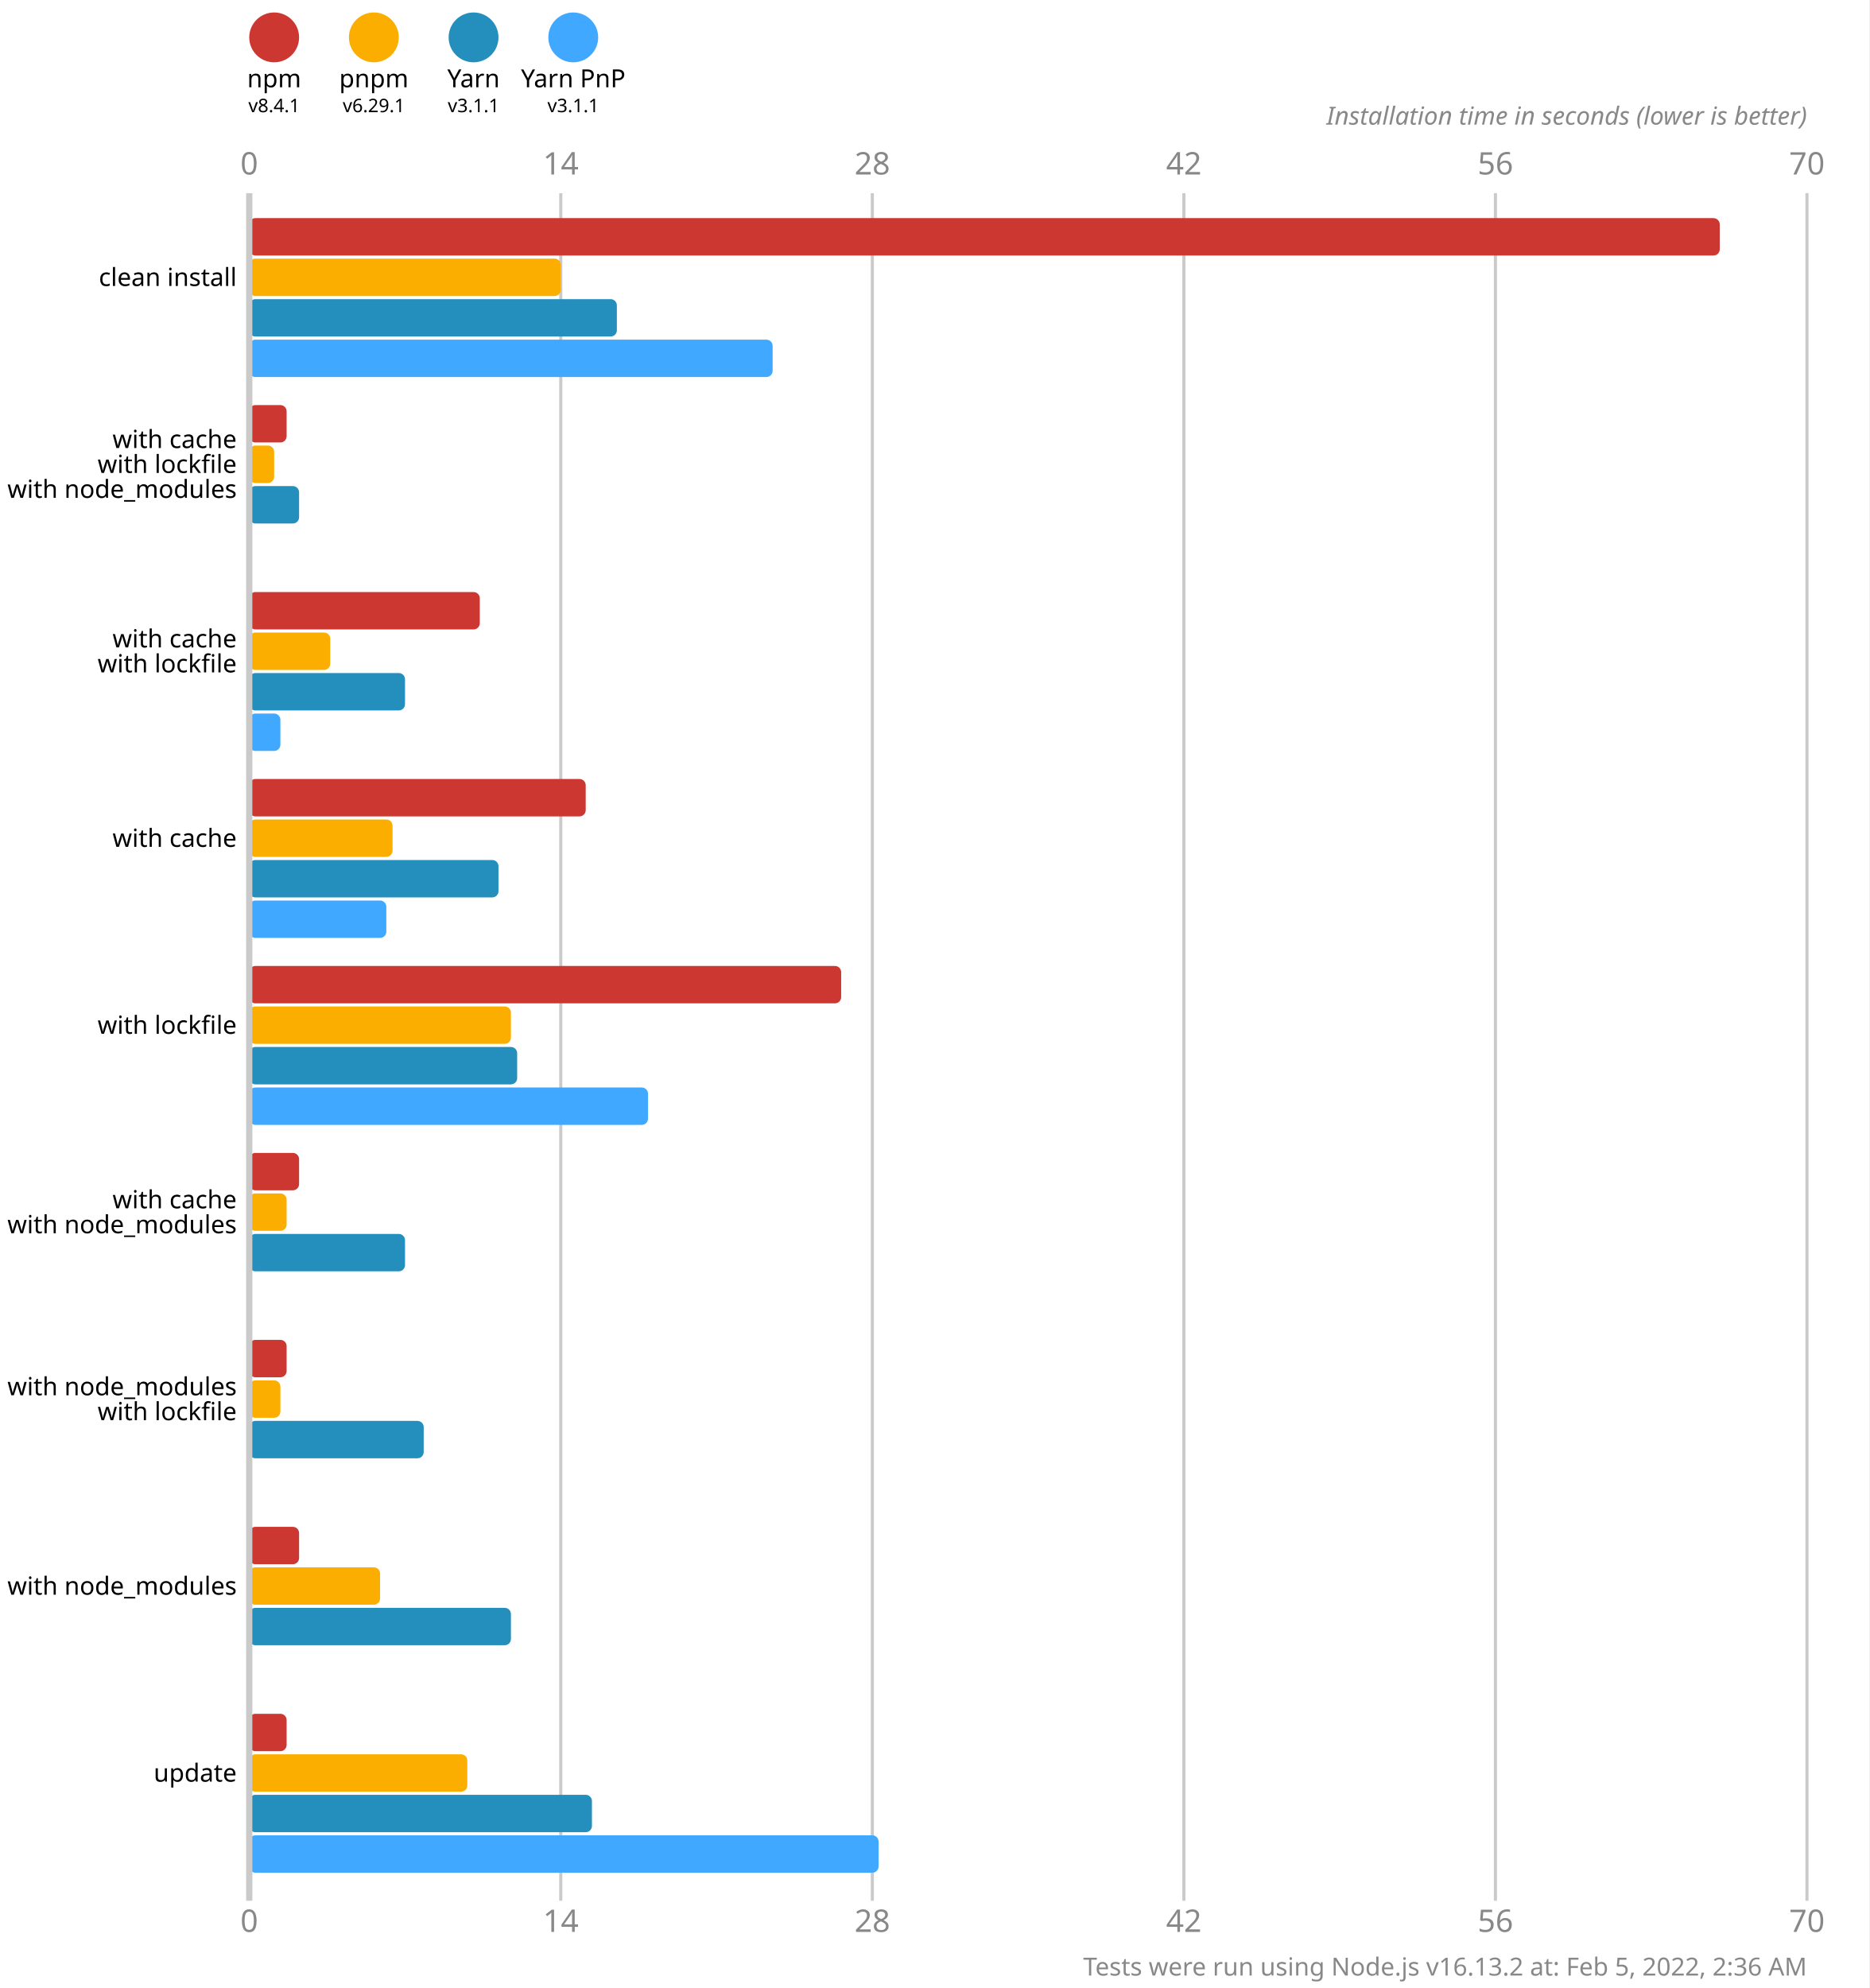
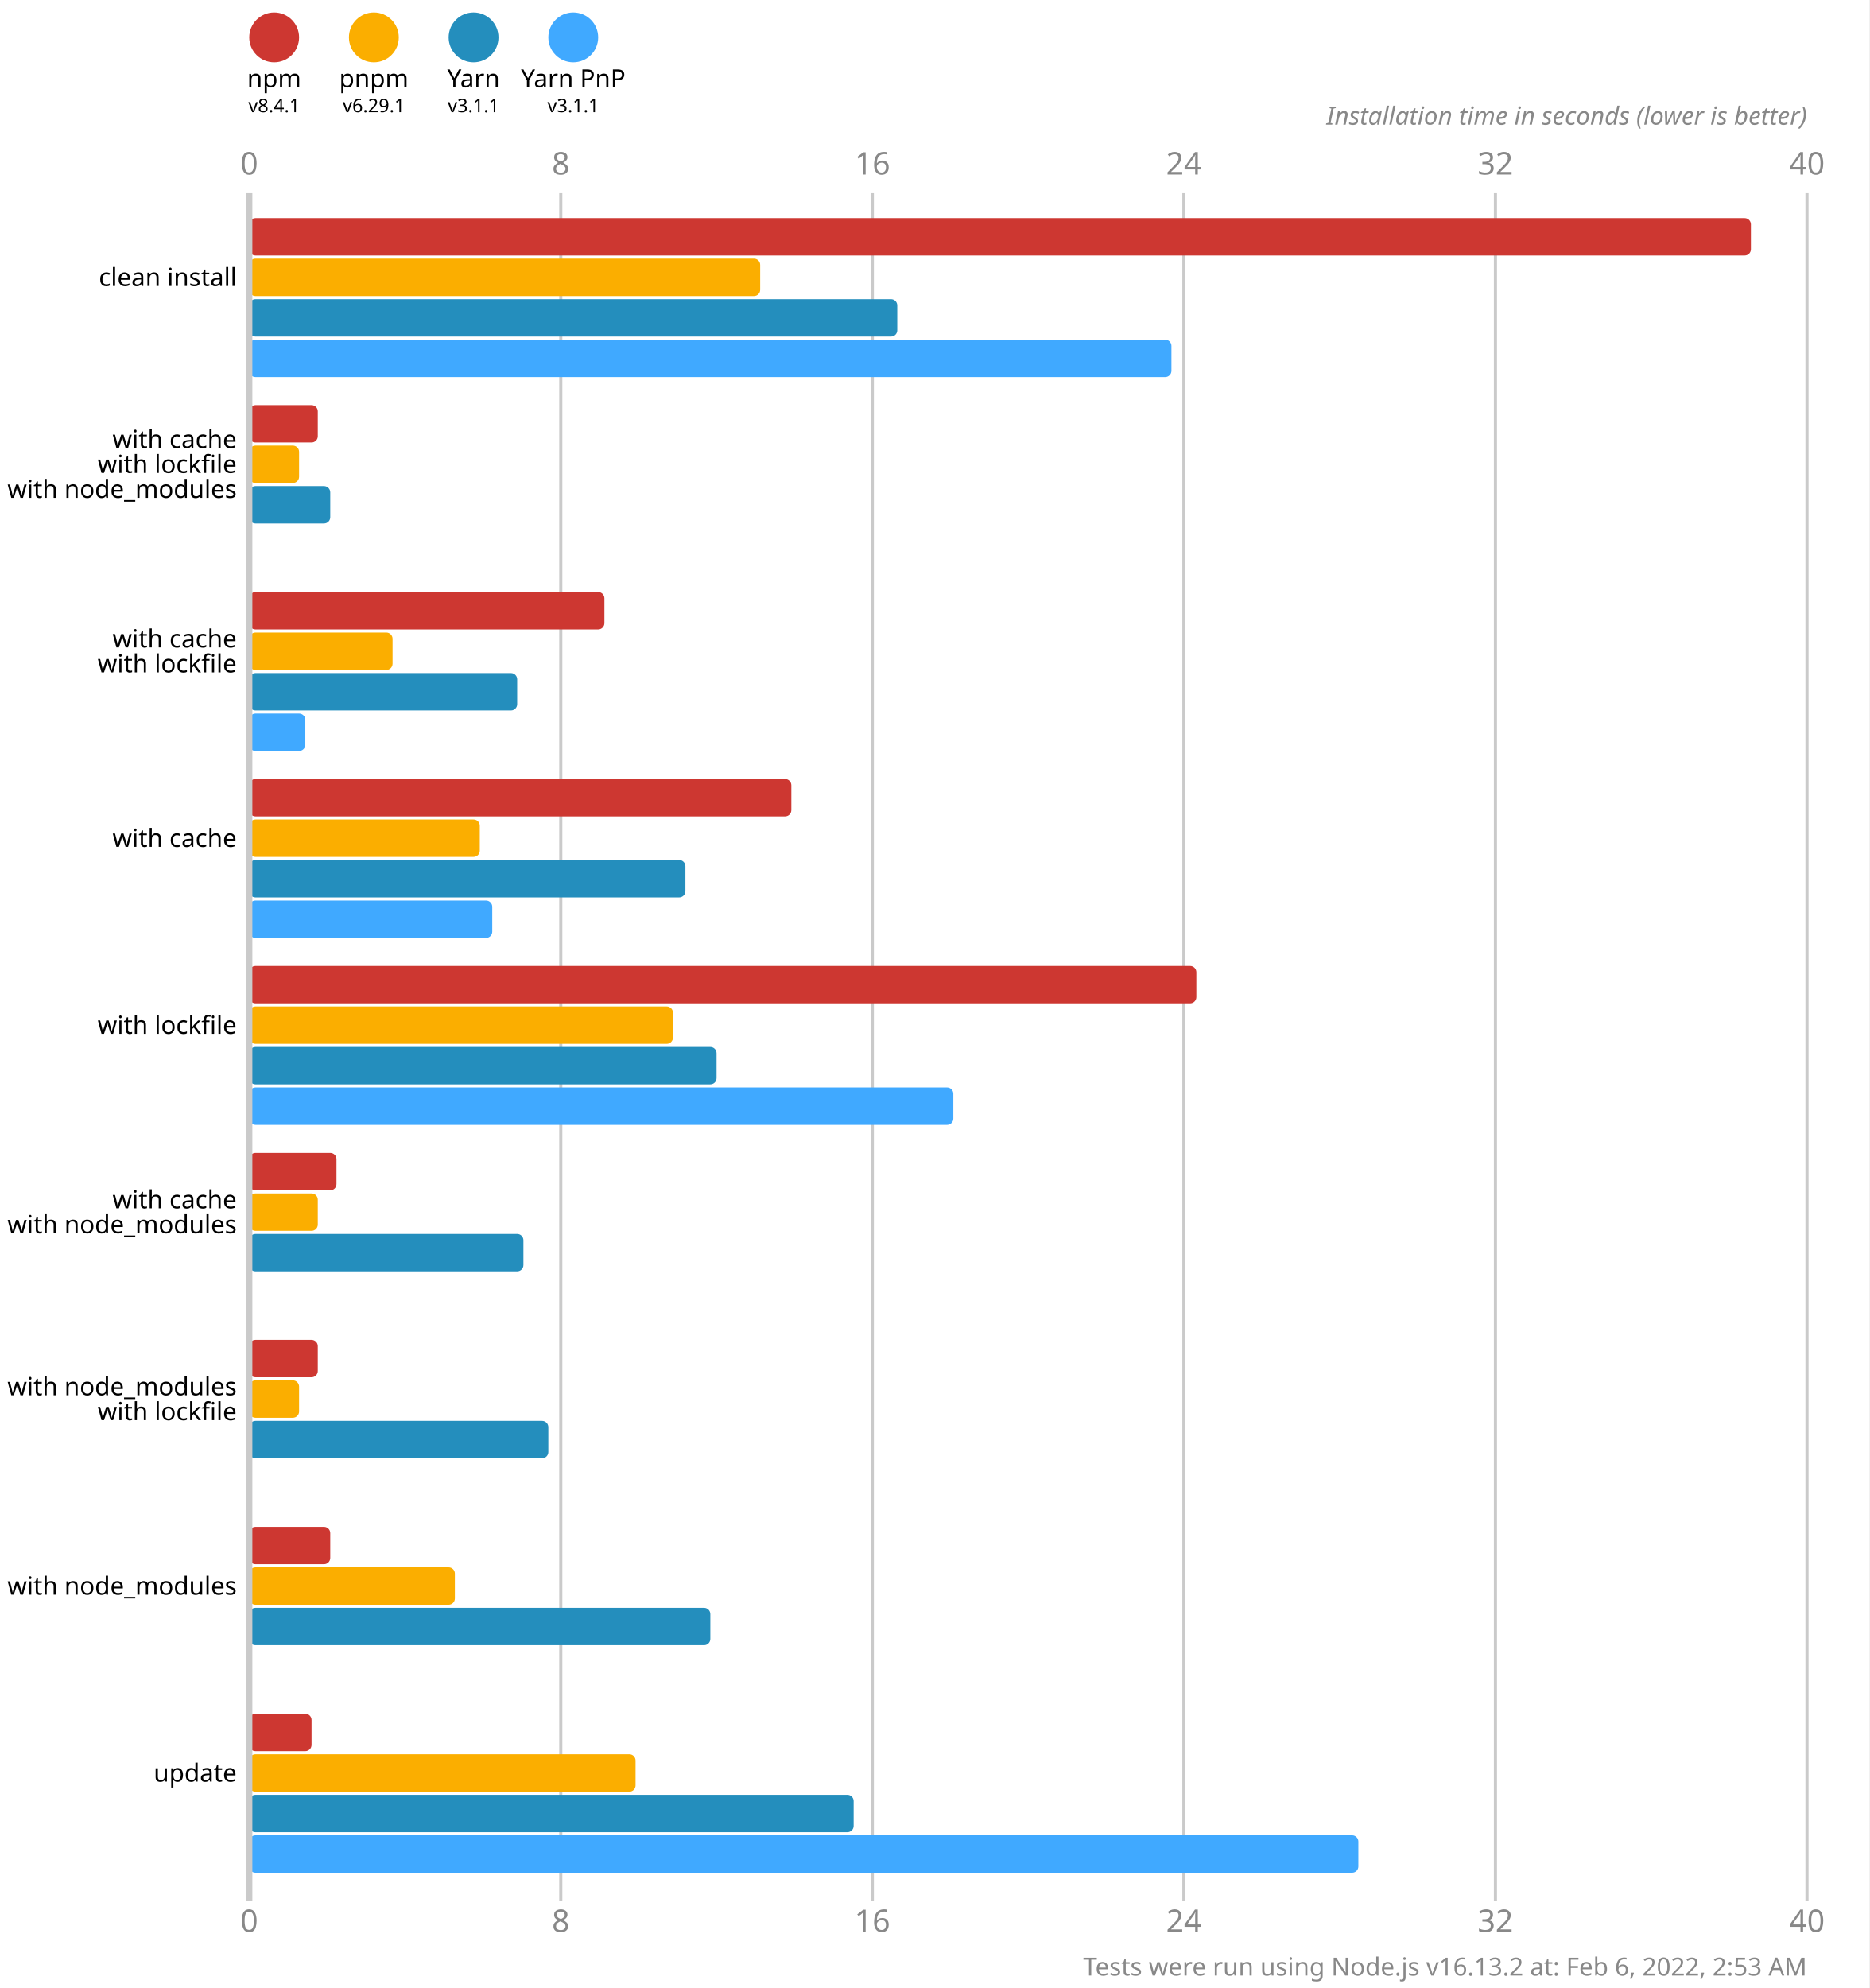
<svg xmlns="http://www.w3.org/2000/svg" version="1.1" viewBox="0 0 300 319">
  <style>
    .font { font-family: sans-serif; }
    .s3 { font-size: 3px; }
    .s4 { font-size: 4px; }
    .s5 { font-size: 5px; }
    .line { stroke: #cacaca; }
    .width { stroke-width: 0.5; }
    .text { fill: #888; }
  </style>
  <rect x="0" y="0" width="300" height="319" fill="#fff" />
  <circle cx="44" cy="6" r="4" fill="#cd3731" />
  <text x="44" y="14" class="font s4" text-anchor="middle">npm</text>
  <text x="44" y="18" class="font s3" text-anchor="middle">v8.4.1</text>
  <circle cx="60" cy="6" r="4" fill="#fbae00" />
  <text x="60" y="14" class="font s4" text-anchor="middle">pnpm</text>
  <text x="60" y="18" class="font s3" text-anchor="middle">v6.29.1</text>
  <circle cx="76" cy="6" r="4" fill="#248ebd" />
  <text x="76" y="14" class="font s4" text-anchor="middle">Yarn</text>
  <text x="76" y="18" class="font s3" text-anchor="middle">v3.1.1</text>
  <circle cx="92" cy="6" r="4" fill="#40a9ff" />
  <text x="92" y="14" class="font s4" text-anchor="middle">Yarn PnP</text>
  <text x="92" y="18" class="font s3" text-anchor="middle">v3.1.1</text>
  <text x="40" y="28" class="font s5 text" text-anchor="middle">0</text>
  <text x="40" y="310" class="font s5 text" text-anchor="middle">0</text>
  <line x1="90" y1="31" x2="90" y2="305" class="line width" />
-   <text x="90" y="28" class="font s5 text" text-anchor="middle">14</text>
-   <text x="90" y="310" class="font s5 text" text-anchor="middle">14</text>
+   <text x="90" y="28" class="font s5 text" text-anchor="middle">8</text>
+   <text x="90" y="310" class="font s5 text" text-anchor="middle">8</text>
  <line x1="140" y1="31" x2="140" y2="305" class="line width" />
-   <text x="140" y="28" class="font s5 text" text-anchor="middle">28</text>
-   <text x="140" y="310" class="font s5 text" text-anchor="middle">28</text>
+   <text x="140" y="28" class="font s5 text" text-anchor="middle">16</text>
+   <text x="140" y="310" class="font s5 text" text-anchor="middle">16</text>
  <line x1="190" y1="31" x2="190" y2="305" class="line width" />
-   <text x="190" y="28" class="font s5 text" text-anchor="middle">42</text>
-   <text x="190" y="310" class="font s5 text" text-anchor="middle">42</text>
+   <text x="190" y="28" class="font s5 text" text-anchor="middle">24</text>
+   <text x="190" y="310" class="font s5 text" text-anchor="middle">24</text>
  <line x1="240" y1="31" x2="240" y2="305" class="line width" />
-   <text x="240" y="28" class="font s5 text" text-anchor="middle">56</text>
-   <text x="240" y="310" class="font s5 text" text-anchor="middle">56</text>
+   <text x="240" y="28" class="font s5 text" text-anchor="middle">32</text>
+   <text x="240" y="310" class="font s5 text" text-anchor="middle">32</text>
  <line x1="290" y1="31" x2="290" y2="305" class="line width" />
-   <text x="290" y="28" class="font s5 text" text-anchor="middle">70</text>
-   <text x="290" y="310" class="font s5 text" text-anchor="middle">70</text>
+   <text x="290" y="28" class="font s5 text" text-anchor="middle">40</text>
+   <text x="290" y="310" class="font s5 text" text-anchor="middle">40</text>
  <text x="290" y="20" class="font s4 text" font-style="italic" text-anchor="end">Installation time in seconds (lower is better)</text>
-   <rect x="40" y="35" width="236" height="6" fill="#cd3731" rx="1" ry="1" />
-   <rect x="40" y="41.5" width="50" height="6" fill="#fbae00" rx="1" ry="1" />
-   <rect x="40" y="48" width="59" height="6" fill="#248ebd" rx="1" ry="1" />
-   <rect x="40" y="54.5" width="84" height="6" fill="#40a9ff" rx="1" ry="1" />
-   <rect x="40" y="65" width="6" height="6" fill="#cd3731" rx="1" ry="1" />
-   <rect x="40" y="71.5" width="4" height="6" fill="#fbae00" rx="1" ry="1" />
-   <rect x="40" y="78" width="8" height="6" fill="#248ebd" rx="1" ry="1" />
+   <rect x="40" y="35" width="241" height="6" fill="#cd3731" rx="1" ry="1" />
+   <rect x="40" y="41.5" width="82" height="6" fill="#fbae00" rx="1" ry="1" />
+   <rect x="40" y="48" width="104" height="6" fill="#248ebd" rx="1" ry="1" />
+   <rect x="40" y="54.5" width="148" height="6" fill="#40a9ff" rx="1" ry="1" />
+   <rect x="40" y="65" width="11" height="6" fill="#cd3731" rx="1" ry="1" />
+   <rect x="40" y="71.5" width="8" height="6" fill="#fbae00" rx="1" ry="1" />
+   <rect x="40" y="78" width="13" height="6" fill="#248ebd" rx="1" ry="1" />
  <rect x="40" y="84.5" width="0" height="6" fill="#40a9ff" rx="1" ry="1" />
-   <rect x="40" y="95" width="37" height="6" fill="#cd3731" rx="1" ry="1" />
-   <rect x="40" y="101.5" width="13" height="6" fill="#fbae00" rx="1" ry="1" />
-   <rect x="40" y="108" width="25" height="6" fill="#248ebd" rx="1" ry="1" />
-   <rect x="40" y="114.5" width="5" height="6" fill="#40a9ff" rx="1" ry="1" />
-   <rect x="40" y="125" width="54" height="6" fill="#cd3731" rx="1" ry="1" />
-   <rect x="40" y="131.5" width="23" height="6" fill="#fbae00" rx="1" ry="1" />
-   <rect x="40" y="138" width="40" height="6" fill="#248ebd" rx="1" ry="1" />
-   <rect x="40" y="144.5" width="22" height="6" fill="#40a9ff" rx="1" ry="1" />
-   <rect x="40" y="155" width="95" height="6" fill="#cd3731" rx="1" ry="1" />
-   <rect x="40" y="161.5" width="42" height="6" fill="#fbae00" rx="1" ry="1" />
-   <rect x="40" y="168" width="43" height="6" fill="#248ebd" rx="1" ry="1" />
-   <rect x="40" y="174.5" width="64" height="6" fill="#40a9ff" rx="1" ry="1" />
-   <rect x="40" y="185" width="8" height="6" fill="#cd3731" rx="1" ry="1" />
-   <rect x="40" y="191.5" width="6" height="6" fill="#fbae00" rx="1" ry="1" />
-   <rect x="40" y="198" width="25" height="6" fill="#248ebd" rx="1" ry="1" />
+   <rect x="40" y="95" width="57" height="6" fill="#cd3731" rx="1" ry="1" />
+   <rect x="40" y="101.5" width="23" height="6" fill="#fbae00" rx="1" ry="1" />
+   <rect x="40" y="108" width="43" height="6" fill="#248ebd" rx="1" ry="1" />
+   <rect x="40" y="114.5" width="9" height="6" fill="#40a9ff" rx="1" ry="1" />
+   <rect x="40" y="125" width="87" height="6" fill="#cd3731" rx="1" ry="1" />
+   <rect x="40" y="131.5" width="37" height="6" fill="#fbae00" rx="1" ry="1" />
+   <rect x="40" y="138" width="70" height="6" fill="#248ebd" rx="1" ry="1" />
+   <rect x="40" y="144.5" width="39" height="6" fill="#40a9ff" rx="1" ry="1" />
+   <rect x="40" y="155" width="152" height="6" fill="#cd3731" rx="1" ry="1" />
+   <rect x="40" y="161.5" width="68" height="6" fill="#fbae00" rx="1" ry="1" />
+   <rect x="40" y="168" width="75" height="6" fill="#248ebd" rx="1" ry="1" />
+   <rect x="40" y="174.5" width="113" height="6" fill="#40a9ff" rx="1" ry="1" />
+   <rect x="40" y="185" width="14" height="6" fill="#cd3731" rx="1" ry="1" />
+   <rect x="40" y="191.5" width="11" height="6" fill="#fbae00" rx="1" ry="1" />
+   <rect x="40" y="198" width="44" height="6" fill="#248ebd" rx="1" ry="1" />
  <rect x="40" y="204.5" width="0" height="6" fill="#40a9ff" rx="1" ry="1" />
-   <rect x="40" y="215" width="6" height="6" fill="#cd3731" rx="1" ry="1" />
-   <rect x="40" y="221.5" width="5" height="6" fill="#fbae00" rx="1" ry="1" />
-   <rect x="40" y="228" width="28" height="6" fill="#248ebd" rx="1" ry="1" />
+   <rect x="40" y="215" width="11" height="6" fill="#cd3731" rx="1" ry="1" />
+   <rect x="40" y="221.5" width="8" height="6" fill="#fbae00" rx="1" ry="1" />
+   <rect x="40" y="228" width="48" height="6" fill="#248ebd" rx="1" ry="1" />
  <rect x="40" y="234.5" width="0" height="6" fill="#40a9ff" rx="1" ry="1" />
-   <rect x="40" y="245" width="8" height="6" fill="#cd3731" rx="1" ry="1" />
-   <rect x="40" y="251.5" width="21" height="6" fill="#fbae00" rx="1" ry="1" />
-   <rect x="40" y="258" width="42" height="6" fill="#248ebd" rx="1" ry="1" />
+   <rect x="40" y="245" width="13" height="6" fill="#cd3731" rx="1" ry="1" />
+   <rect x="40" y="251.5" width="33" height="6" fill="#fbae00" rx="1" ry="1" />
+   <rect x="40" y="258" width="74" height="6" fill="#248ebd" rx="1" ry="1" />
  <rect x="40" y="264.5" width="0" height="6" fill="#40a9ff" rx="1" ry="1" />
-   <rect x="40" y="275" width="6" height="6" fill="#cd3731" rx="1" ry="1" />
-   <rect x="40" y="281.5" width="35" height="6" fill="#fbae00" rx="1" ry="1" />
-   <rect x="40" y="288" width="55" height="6" fill="#248ebd" rx="1" ry="1" />
-   <rect x="40" y="294.5" width="101" height="6" fill="#40a9ff" rx="1" ry="1" />
+   <rect x="40" y="275" width="10" height="6" fill="#cd3731" rx="1" ry="1" />
+   <rect x="40" y="281.5" width="62" height="6" fill="#fbae00" rx="1" ry="1" />
+   <rect x="40" y="288" width="97" height="6" fill="#248ebd" rx="1" ry="1" />
+   <rect x="40" y="294.5" width="178" height="6" fill="#40a9ff" rx="1" ry="1" />
  <line x1="40" y1="31" x2="40" y2="305" class="line" />
  <text x="38" y="44.5" class="font s4" dominant-baseline="middle" text-anchor="end">clean install</text>
  <text x="38" y="70.5" class="font s4" dominant-baseline="middle" text-anchor="end">with cache</text>
  <text x="38" y="74.5" class="font s4" dominant-baseline="middle" text-anchor="end">with lockfile</text>
  <text x="38" y="78.5" class="font s4" dominant-baseline="middle" text-anchor="end">with node_modules</text>
  <text x="38" y="102.5" class="font s4" dominant-baseline="middle" text-anchor="end">with cache</text>
  <text x="38" y="106.5" class="font s4" dominant-baseline="middle" text-anchor="end">with lockfile</text>
  <text x="38" y="134.5" class="font s4" dominant-baseline="middle" text-anchor="end">with cache</text>
  <text x="38" y="164.5" class="font s4" dominant-baseline="middle" text-anchor="end">with lockfile</text>
  <text x="38" y="192.5" class="font s4" dominant-baseline="middle" text-anchor="end">with cache</text>
  <text x="38" y="196.5" class="font s4" dominant-baseline="middle" text-anchor="end">with node_modules</text>
  <text x="38" y="222.5" class="font s4" dominant-baseline="middle" text-anchor="end">with node_modules</text>
  <text x="38" y="226.5" class="font s4" dominant-baseline="middle" text-anchor="end">with lockfile</text>
  <text x="38" y="254.5" class="font s4" dominant-baseline="middle" text-anchor="end">with node_modules</text>
  <text x="38" y="284.5" class="font s4" dominant-baseline="middle" text-anchor="end">update</text>
-   <text x="290" y="317" class="font s4 text" text-anchor="end">Tests were run using Node.js v16.13.2 at: Feb 5, 2022, 2:36 AM</text>
+   <text x="290" y="317" class="font s4 text" text-anchor="end">Tests were run using Node.js v16.13.2 at: Feb 6, 2022, 2:53 AM</text>
</svg>
